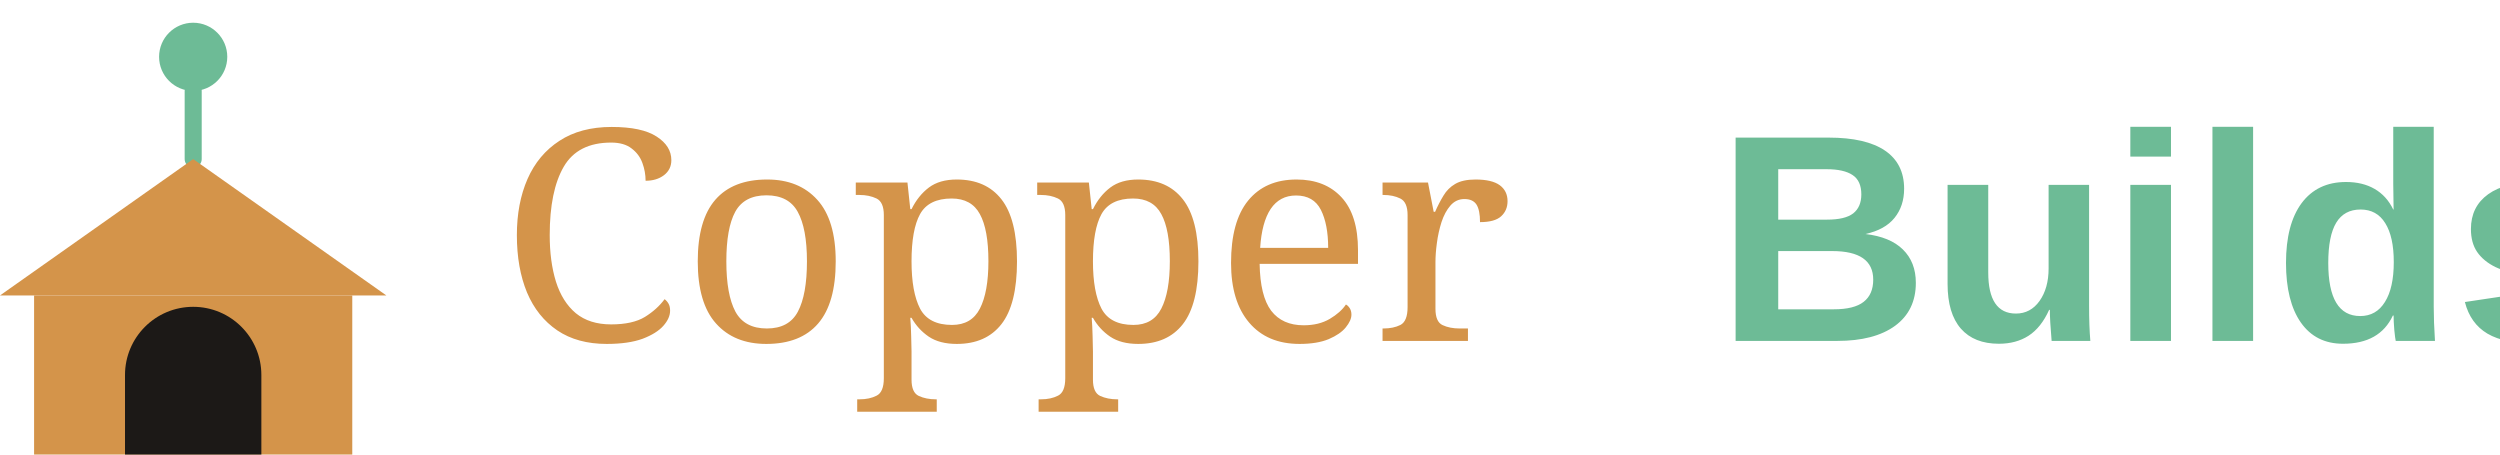
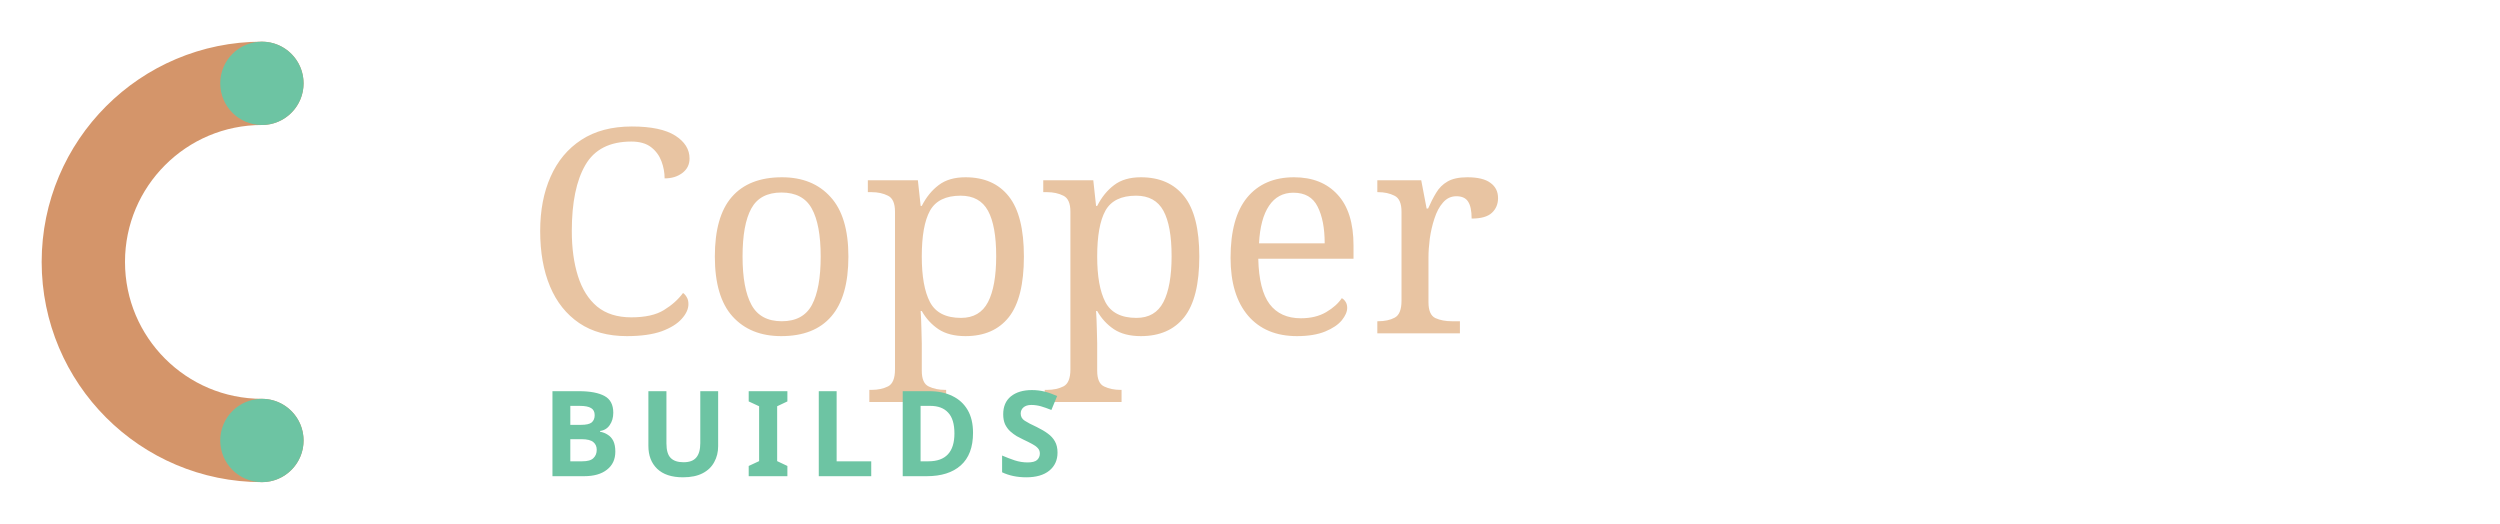
- <svg xmlns="http://www.w3.org/2000/svg" viewBox="0 0 220 40" height="40" width="220" role="img" aria-label="CopperBuilds">
-   <circle cx="17" cy="5" r="3" fill="#6DBB96" />
-   <line x1="17" y1="8" x2="17" y2="14" stroke="#6DBB96" stroke-width="1.5" stroke-linecap="round" />
-   <polygon points="17,14 34,26 0,26" fill="#D4944A" />
-   <rect x="3" y="26" width="28" height="14" fill="#D4944A" />
-   <path d="M 11 40 L 11 33 A 6 6 0 0 1 23 33 L 23 40 Z" fill="#1C1917" />
-   <text x="44" y="30" font-family="Calistoga,Georgia,serif" font-size="26" font-weight="400" fill="#D4944A">Copper</text>
-   <text x="151" y="30" font-family="'DM Sans',Arial,sans-serif" font-size="26" font-weight="700" fill="#6DBB96">Builds</text>
+ <svg xmlns="http://www.w3.org/2000/svg" viewBox="0 0 210 44" height="44" width="210" role="img" aria-label="CopperBuilds">
+   <path d="M 22 7 A 15 15 0 1 0 22 37" fill="none" stroke="#D4956A" stroke-width="7" stroke-linecap="round" />
+   <circle cx="22" cy="7" r="3.5" fill="#6DC4A3" />
+   <circle cx="22" cy="37" r="3.5" fill="#6DC4A3" />
+   <text x="44" y="28" font-family="Calistoga, Georgia, serif" font-size="24" font-weight="400" fill="#E8C4A2">Copper</text>
+   <text x="45.5" y="40" font-family="DM Sans, sans-serif" font-size="10" font-weight="700" letter-spacing="0.14em" fill="#6DC4A3">BUILDS</text>
</svg>
